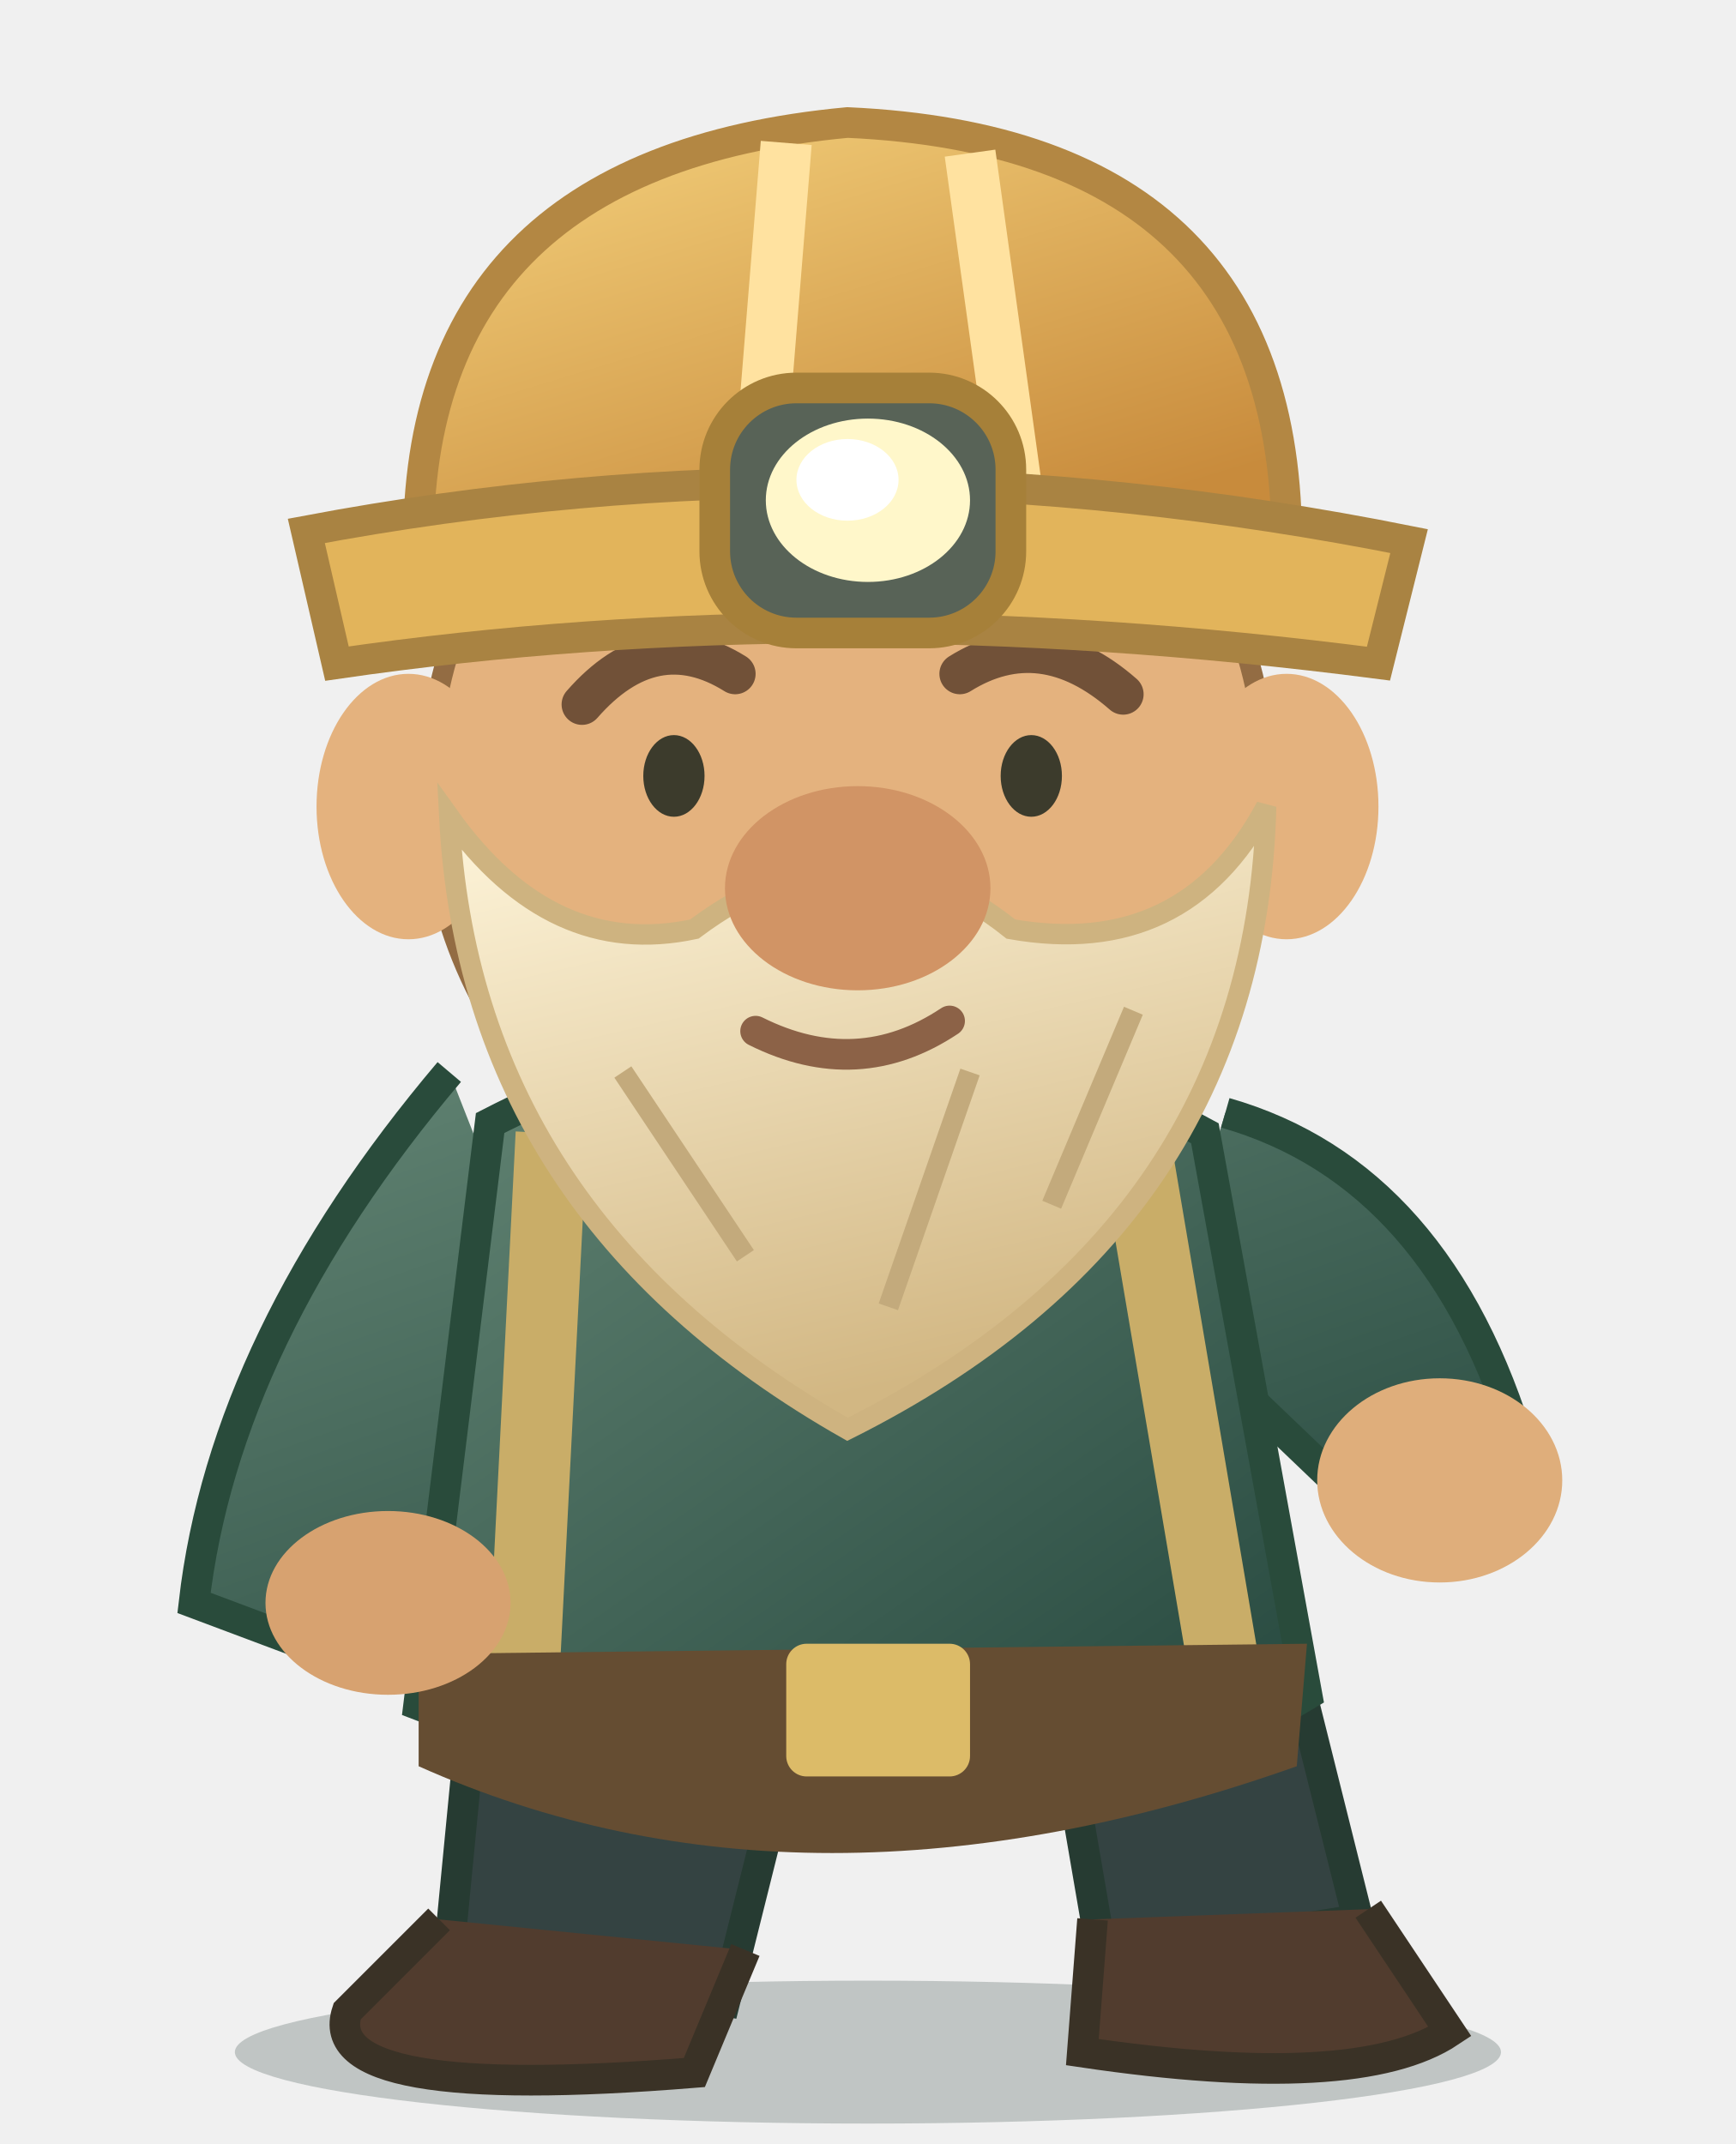
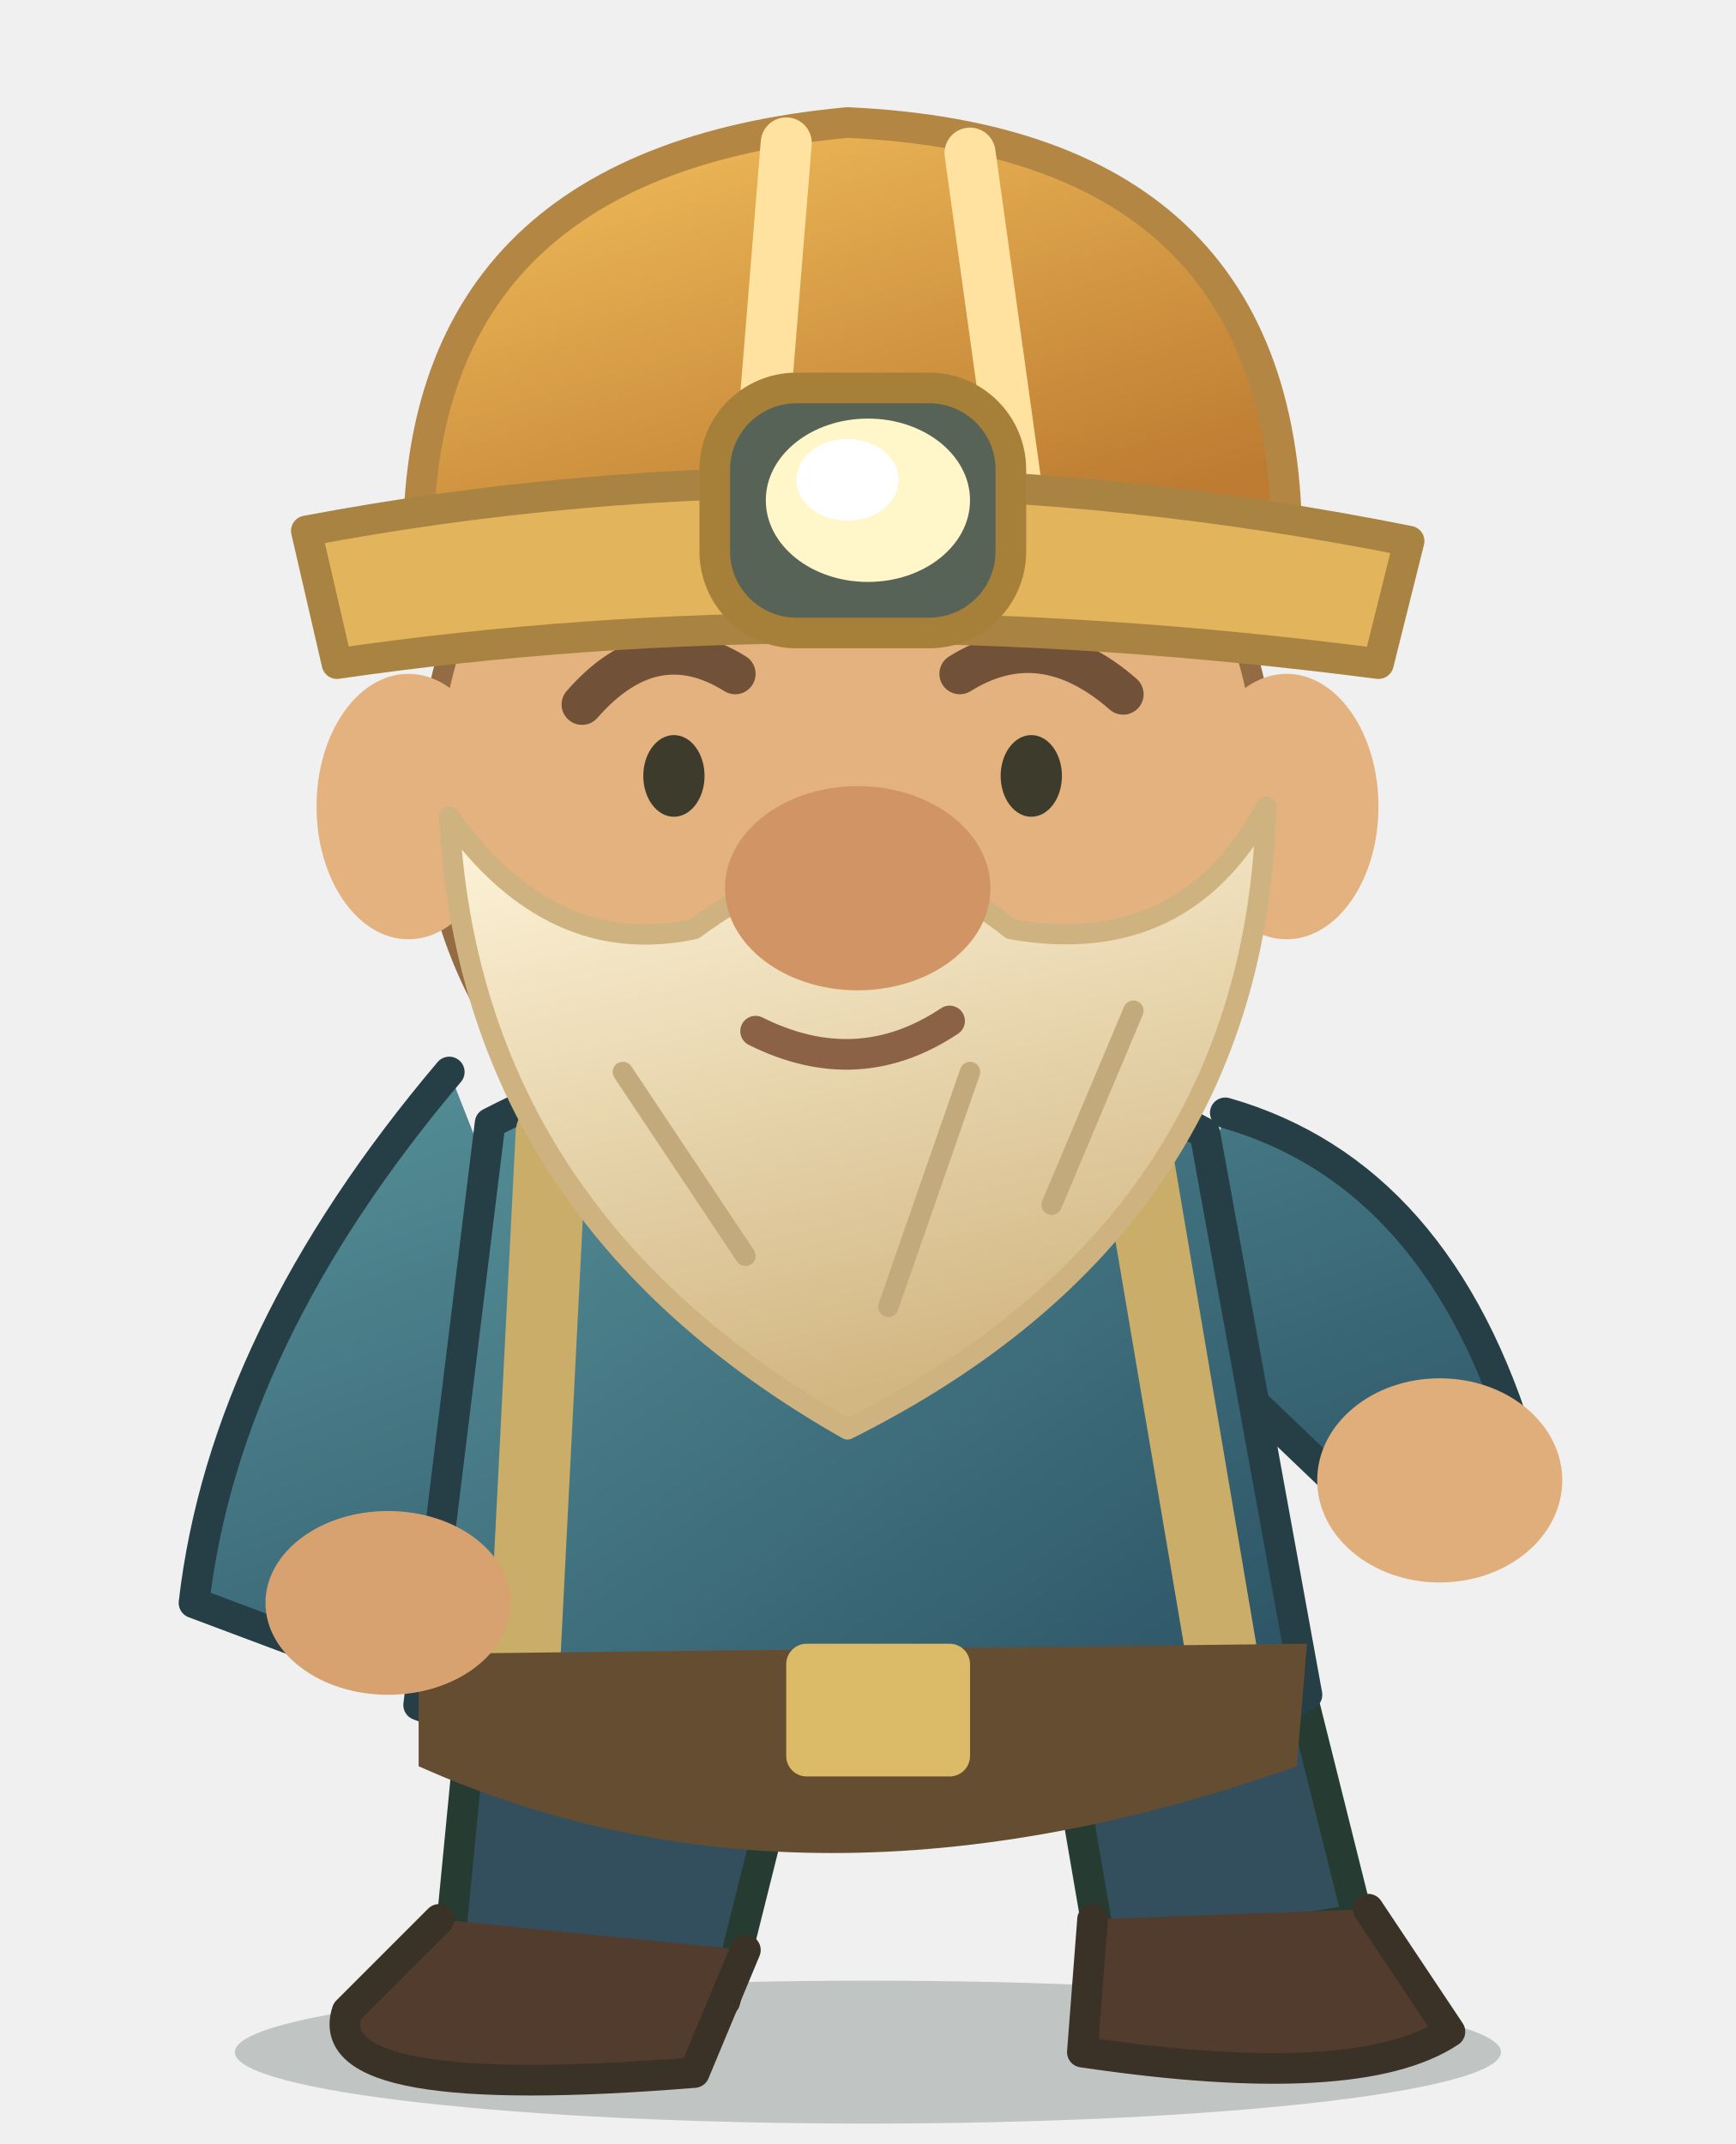
- <svg xmlns="http://www.w3.org/2000/svg" viewBox="0 0 170 210">
+ <svg xmlns="http://www.w3.org/2000/svg" viewBox="0 0 170 210" stroke-linecap="round" stroke-linejoin="round">
  <defs>
    <linearGradient id="shirt" x2=".8" y2="1">
-       <stop stop-color="#638574" />
-       <stop offset="1" stop-color="#294b41" />
+       <stop stop-color="#57929a" />
+       <stop offset="1" stop-color="#2c5365" />
    </linearGradient>
    <linearGradient id="hat" x2=".6" y2="1">
-       <stop stop-color="#f5d27d" />
-       <stop offset="1" stop-color="#c88b3c" />
+       <stop stop-color="#f4c05c" />
+       <stop offset="1" stop-color="#bd7c32" />
    </linearGradient>
    <linearGradient id="beard" x2=".3" y2="1">
      <stop stop-color="#fff6dc" />
      <stop offset="1" stop-color="#d2b783" />
    </linearGradient>
  </defs>
  <ellipse cx="85" cy="201" rx="62" ry="7" fill="#162e28" opacity=".22" />
-   <path d="m47 160-3 31 27 5 10-40M102 157l6 35 25-4-10-40" fill="#344342" stroke="#263b32" stroke-width="3" />
+   <path d="m47 160-3 31 27 5 10-40M102 157l6 35 25-4-10-40" fill="#334e5d" stroke="#263b32" stroke-width="3" />
  <path d="m43 188-9 9q-3 9 34 6l5-12M107 188l-1 13q27 4 36-2l-8-12" fill="#513c2e" stroke="#3a3226" stroke-width="3" />
-   <path d="M44 105q-22 26-25 52l16 6 20-30M120 109q21 6 29 33l-12 9-23-22" fill="url(#shirt)" stroke="#294b3b" stroke-width="3" />
-   <path d="M48 110q35-18 70 1l10 55q-35 21-87 1Z" fill="url(#shirt)" stroke="#294b3b" stroke-width="3" />
+   <path d="M44 105q-22 26-25 52l16 6 20-30M120 109q21 6 29 33l-12 9-23-22" fill="url(#shirt)" stroke="#263f46" stroke-width="3" />
+   <path d="M48 110q35-18 70 1l10 55q-35 21-87 1Z" fill="url(#shirt)" stroke="#263f46" stroke-width="3" />
  <path d="m54 111-3 59M111 111l10 59" stroke="#c9ad68" stroke-width="7" />
  <path d="m41 162 87-1-1 12q-48 17-86 0Z" fill="#654d32" />
  <rect x="77" y="161" width="18" height="13" rx="2" fill="#dcbb68" />
  <ellipse cx="38" cy="157" rx="12" ry="9" fill="#d7a270" />
  <ellipse cx="141" cy="145" rx="12" ry="10" fill="#dfae7b" />
  <ellipse cx="83" cy="77" rx="41" ry="43" fill="#e4b27e" stroke="#936c43" stroke-width="2" />
  <ellipse cx="40" cy="79" rx="9" ry="13" fill="#e4b27e" />
  <ellipse cx="126" cy="79" rx="9" ry="13" fill="#e4b27e" />
  <path d="M44 80q2 39 39 60 40-20 41-61-8 15-25 12-15-12-31 0-14 3-24-11Z" fill="url(#beard)" stroke="#ceb380" stroke-width="2" />
  <path d="m61 105 12 18m22-18-8 23m24-29-8 19" stroke="#c3aa7c" stroke-width="2" fill="none" />
  <path d="M57 69q7-8 15-3m22 0q8-5 16 2" fill="none" stroke="#715138" stroke-width="4" stroke-linecap="round" />
  <ellipse cx="66" cy="76" rx="3" ry="4" fill="#3c3b2c" />
  <ellipse cx="101" cy="76" rx="3" ry="4" fill="#3c3b2c" />
  <ellipse cx="84" cy="87" rx="13" ry="10" fill="#d19465" />
  <path d="M74 101q10 5 19-1" stroke="#8c6247" stroke-width="3" fill="none" stroke-linecap="round" />
  <path d="M41 55q-1-39 42-43 44 2 43 43Z" fill="url(#hat)" stroke="#b38743" stroke-width="3" />
  <path d="m77 14-3 37M95 15l5 36" stroke="#ffe2a0" stroke-width="5" />
  <path d="M30 52q53-10 108 1l-3 12q-54-7-102 0Z" fill="#e2b45b" stroke="#a98342" stroke-width="3" />
  <rect x="70" y="38" width="29" height="24" rx="8" fill="#586357" stroke="#a68039" stroke-width="3" />
  <ellipse cx="85" cy="49" rx="10" ry="8" fill="#fff7ca" />
  <ellipse cx="83" cy="47" rx="5" ry="4" fill="white" />
</svg>
